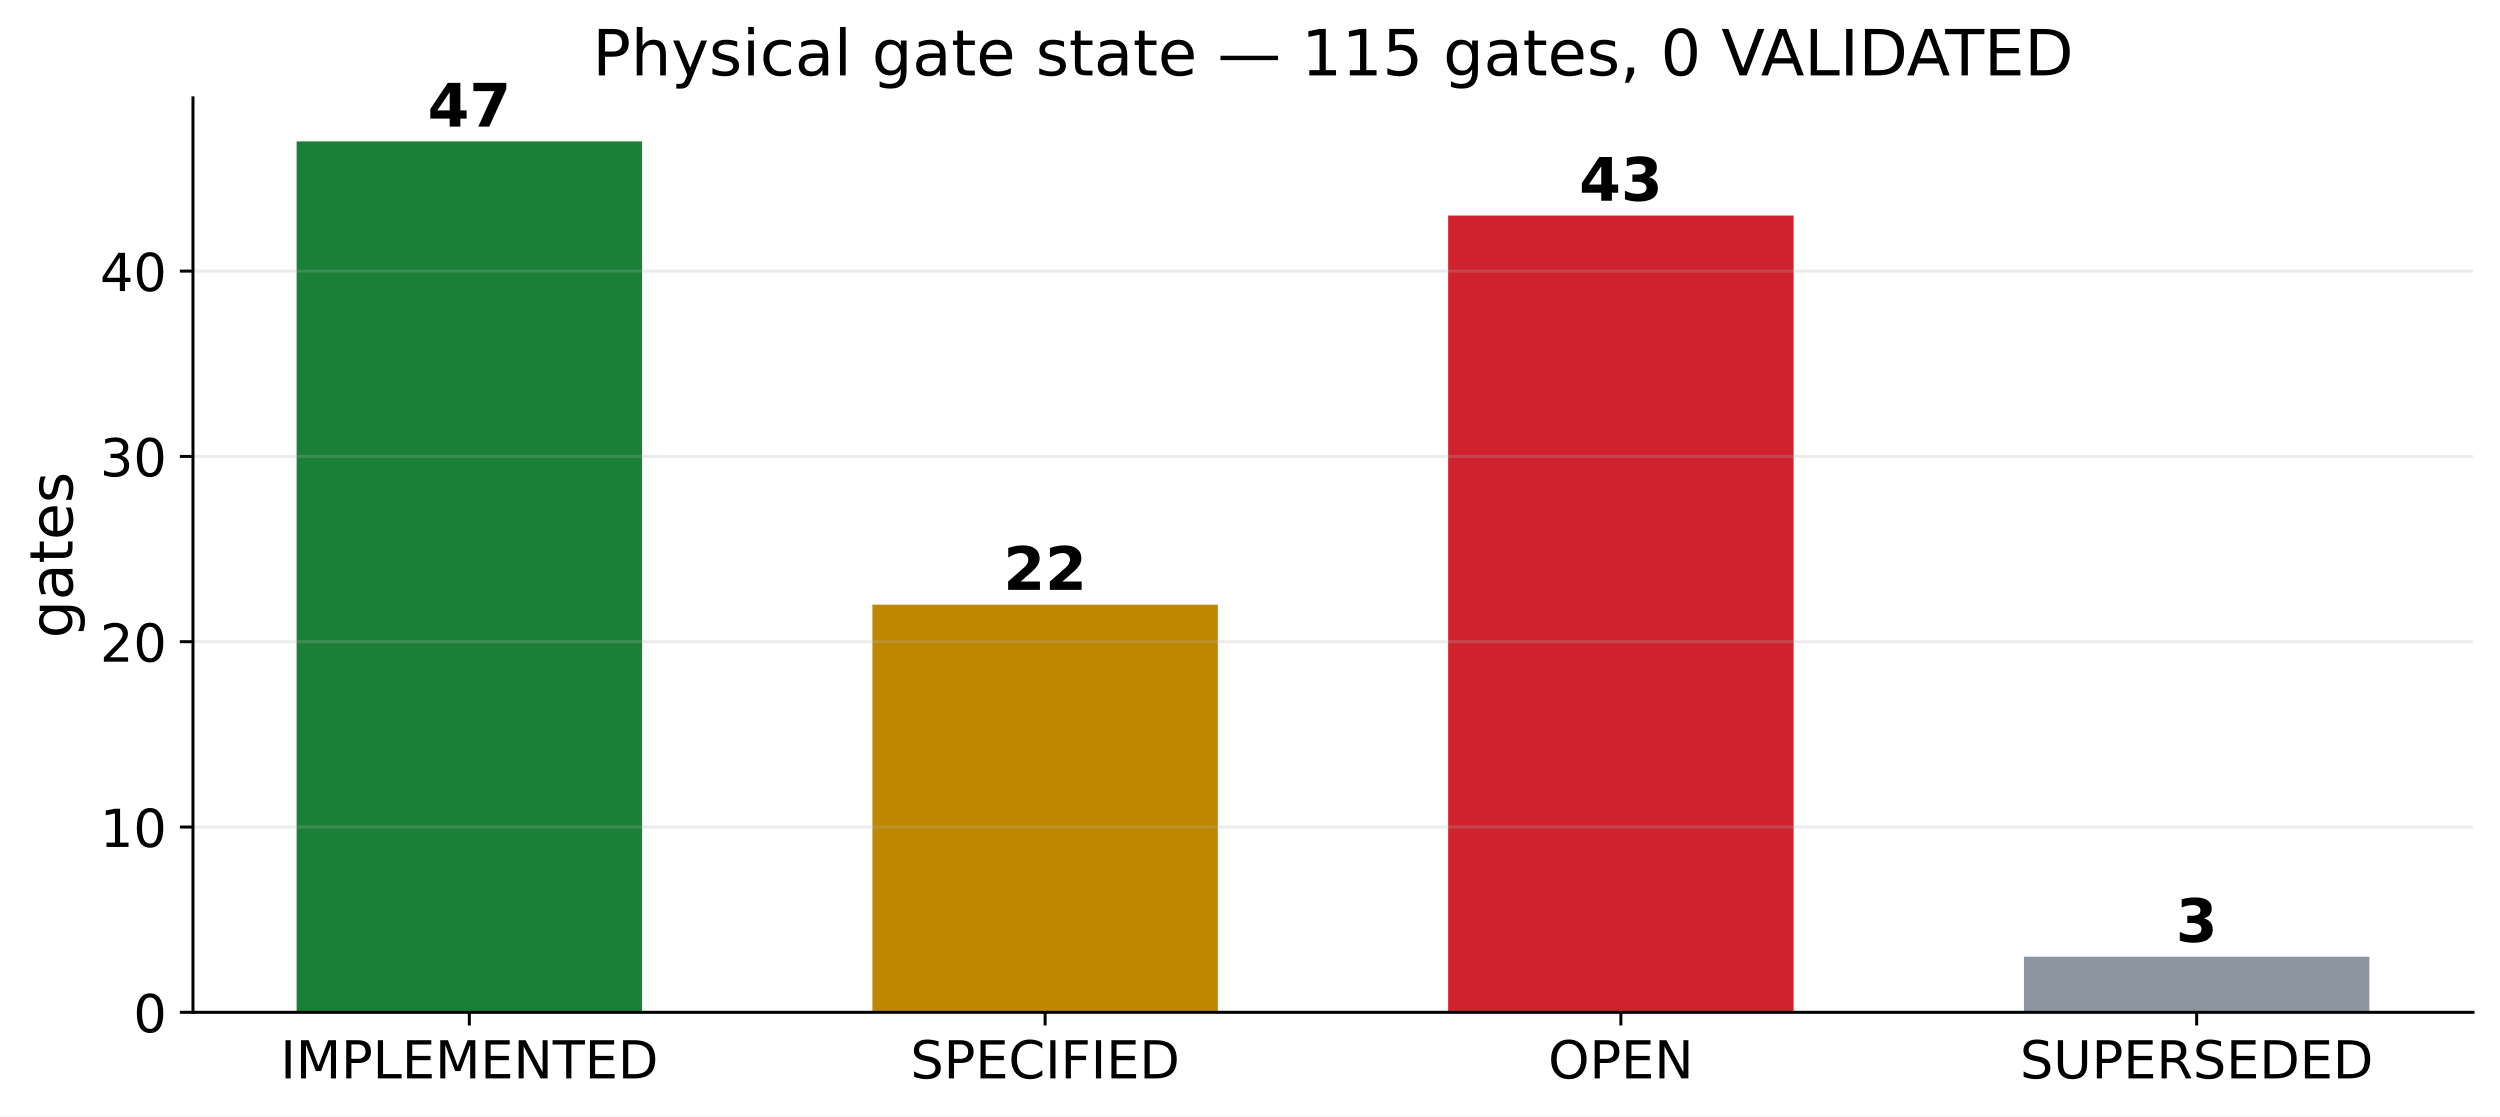
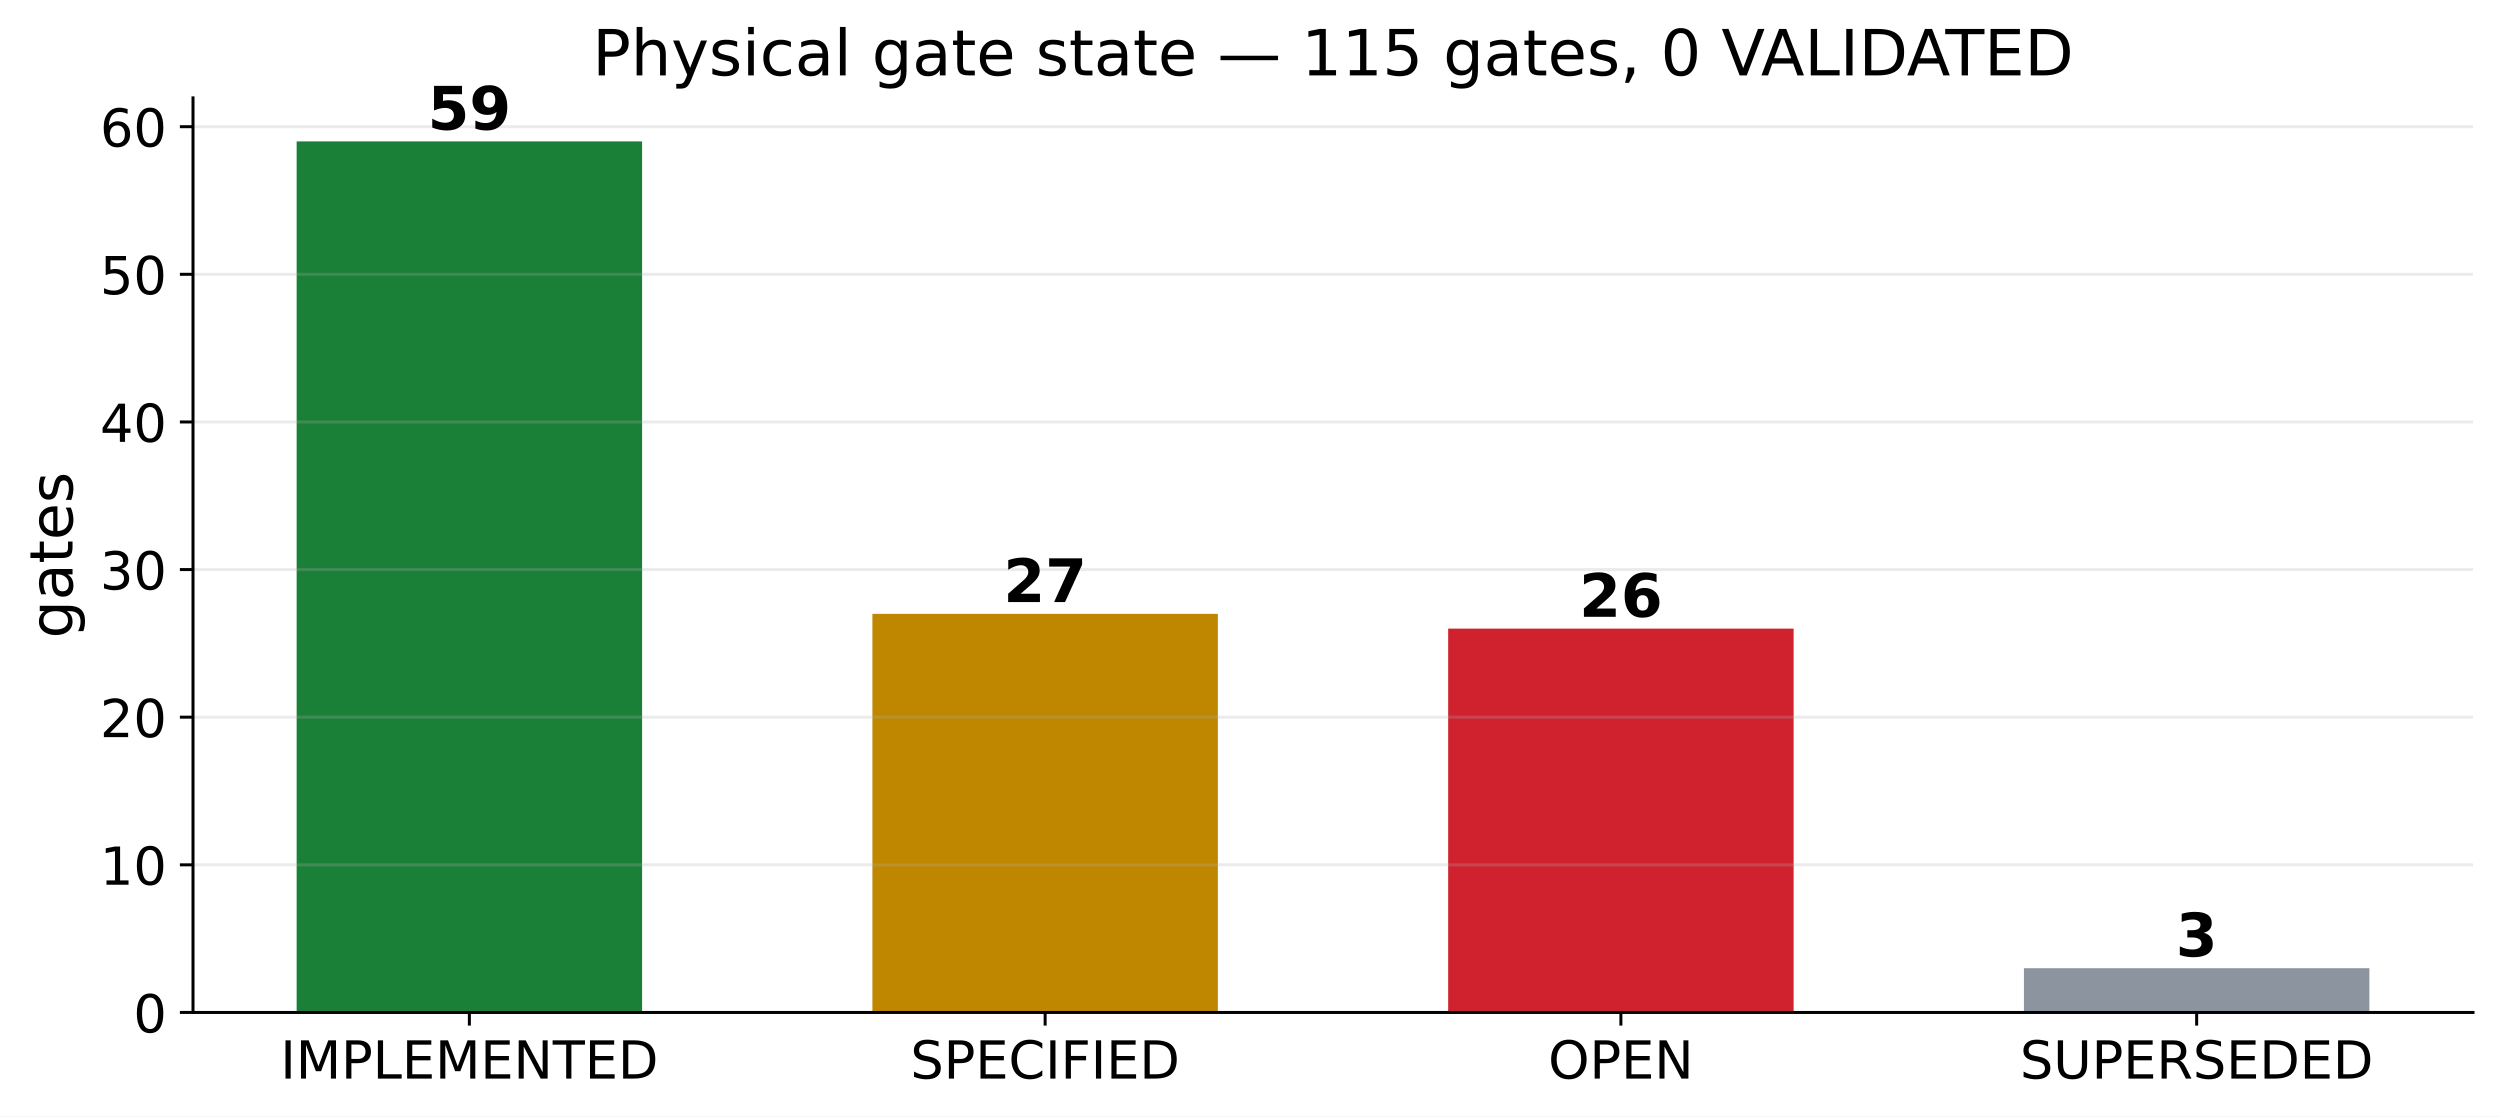
- <svg xmlns="http://www.w3.org/2000/svg" xmlns:xlink="http://www.w3.org/1999/xlink" width="667.17pt" height="297.907pt" viewBox="0 0 667.17 297.907" version="1.1">
+ <svg xmlns="http://www.w3.org/2000/svg" xmlns:xlink="http://www.w3.org/1999/xlink" width="667.08pt" height="297.907pt" viewBox="0 0 667.08 297.907" version="1.1">
  <defs>
    <style type="text/css">*{stroke-linejoin: round; stroke-linecap: butt}</style>
  </defs>
  <g id="figure_1">
    <g id="patch_1">
-       <path d="M 0 297.907  L 667.17 297.907  L 667.17 0  L 0 0  z " style="fill: #ffffff" />
+       <path d="M 0 297.907  L 667.08 297.907  L 667.08 0  L 0 0  z " style="fill: #ffffff" />
    </g>
    <g id="axes_1">
      <g id="patch_2">
-         <path d="M 51.5 270.157  L 659.97 270.157  L 659.97 26.117  L 51.5 26.117  z " style="fill: #ffffff" />
+         <path d="M 51.5 270.157  L 659.88 270.157  L 659.88 26.117  L 51.5 26.117  z " style="fill: #ffffff" />
      </g>
      <g id="patch_3">
-         <path d="M 79.158 270.157  L 171.35 270.157  L 171.35 37.738  L 79.158 37.738  z " clip-path="url(#p3c66d37c14)" style="fill: #1a7f37" />
+         <path d="M 79.154 270.157  L 171.332 270.157  L 171.332 37.738  L 79.154 37.738  z " clip-path="url(#p740a1008fe)" style="fill: #1a7f37" />
      </g>
      <g id="patch_4">
-         <path d="M 232.812 270.157  L 325.004 270.157  L 325.004 161.365  L 232.812 161.365  z " clip-path="url(#p3c66d37c14)" style="fill: #bf8700" />
+         <path d="M 232.785 270.157  L 324.964 270.157  L 324.964 163.796  L 232.785 163.796  z " clip-path="url(#p740a1008fe)" style="fill: #bf8700" />
      </g>
      <g id="patch_5">
-         <path d="M 386.466 270.157  L 478.658 270.157  L 478.658 57.519  L 386.466 57.519  z " clip-path="url(#p3c66d37c14)" style="fill: #cf222e" />
+         <path d="M 386.416 270.157  L 478.595 270.157  L 478.595 167.735  L 386.416 167.735  z " clip-path="url(#p740a1008fe)" style="fill: #cf222e" />
      </g>
      <g id="patch_6">
-         <path d="M 540.12 270.157  L 632.312 270.157  L 632.312 255.322  L 540.12 255.322  z " clip-path="url(#p3c66d37c14)" style="fill: #8c959f" />
+         <path d="M 540.048 270.157  L 632.226 270.157  L 632.226 258.339  L 540.048 258.339  z " clip-path="url(#p740a1008fe)" style="fill: #8c959f" />
      </g>
      <g id="matplotlib.axis_1">
        <g id="xtick_1">
          <g id="line2d_1">
            <defs>
-               <path id="mcf8c2321a4" d="M 0 0  L 0 3.5  " style="stroke: #000000; stroke-width: 0.8" />
+               <path id="m989d7c6d23" d="M 0 0  L 0 3.5  " style="stroke: #000000; stroke-width: 0.8" />
            </defs>
            <g>
-               <use xlink:href="#mcf8c2321a4" x="125.254" y="270.157" style="stroke: #000000; stroke-width: 0.8" />
+               <use xlink:href="#m989d7c6d23" x="125.243" y="270.157" style="stroke: #000000; stroke-width: 0.8" />
            </g>
          </g>
          <g id="text_1">
-             <text style="font-size: 14px; font-family: 'DejaVu Sans', 'Bitstream Vera Sans', 'Computer Modern Sans Serif', 'Lucida Grande', 'Verdana', 'Geneva', 'Lucid', 'Arial', 'Helvetica', 'Avant Garde', sans-serif; text-anchor: middle" x="125.254" y="287.795" transform="rotate(-0 125.2539 287.7952)">IMPLEMENTED</text>
+             <text style="font-size: 14px; font-family: 'DejaVu Sans', 'Bitstream Vera Sans', 'Computer Modern Sans Serif', 'Lucida Grande', 'Verdana', 'Geneva', 'Lucid', 'Arial', 'Helvetica', 'Avant Garde', sans-serif; text-anchor: middle" x="125.243" y="287.795" transform="rotate(-0 125.243 287.7952)">IMPLEMENTED</text>
          </g>
        </g>
        <g id="xtick_2">
          <g id="line2d_2">
            <g>
-               <use xlink:href="#mcf8c2321a4" x="278.908" y="270.157" style="stroke: #000000; stroke-width: 0.8" />
+               <use xlink:href="#m989d7c6d23" x="278.874" y="270.157" style="stroke: #000000; stroke-width: 0.8" />
            </g>
          </g>
          <g id="text_2">
-             <text style="font-size: 14px; font-family: 'DejaVu Sans', 'Bitstream Vera Sans', 'Computer Modern Sans Serif', 'Lucida Grande', 'Verdana', 'Geneva', 'Lucid', 'Arial', 'Helvetica', 'Avant Garde', sans-serif; text-anchor: middle" x="278.908" y="287.795" transform="rotate(-0 278.908 287.7952)">SPECIFIED</text>
+             <text style="font-size: 14px; font-family: 'DejaVu Sans', 'Bitstream Vera Sans', 'Computer Modern Sans Serif', 'Lucida Grande', 'Verdana', 'Geneva', 'Lucid', 'Arial', 'Helvetica', 'Avant Garde', sans-serif; text-anchor: middle" x="278.874" y="287.795" transform="rotate(-0 278.8743 287.7952)">SPECIFIED</text>
          </g>
        </g>
        <g id="xtick_3">
          <g id="line2d_3">
            <g>
-               <use xlink:href="#mcf8c2321a4" x="432.562" y="270.157" style="stroke: #000000; stroke-width: 0.8" />
+               <use xlink:href="#m989d7c6d23" x="432.506" y="270.157" style="stroke: #000000; stroke-width: 0.8" />
            </g>
          </g>
          <g id="text_3">
-             <text style="font-size: 14px; font-family: 'DejaVu Sans', 'Bitstream Vera Sans', 'Computer Modern Sans Serif', 'Lucida Grande', 'Verdana', 'Geneva', 'Lucid', 'Arial', 'Helvetica', 'Avant Garde', sans-serif; text-anchor: middle" x="432.562" y="287.795" transform="rotate(-0 432.562 287.7952)">OPEN</text>
+             <text style="font-size: 14px; font-family: 'DejaVu Sans', 'Bitstream Vera Sans', 'Computer Modern Sans Serif', 'Lucida Grande', 'Verdana', 'Geneva', 'Lucid', 'Arial', 'Helvetica', 'Avant Garde', sans-serif; text-anchor: middle" x="432.506" y="287.795" transform="rotate(-0 432.5057 287.7952)">OPEN</text>
          </g>
        </g>
        <g id="xtick_4">
          <g id="line2d_4">
            <g>
-               <use xlink:href="#mcf8c2321a4" x="586.216" y="270.157" style="stroke: #000000; stroke-width: 0.8" />
+               <use xlink:href="#m989d7c6d23" x="586.137" y="270.157" style="stroke: #000000; stroke-width: 0.8" />
            </g>
          </g>
          <g id="text_4">
-             <text style="font-size: 14px; font-family: 'DejaVu Sans', 'Bitstream Vera Sans', 'Computer Modern Sans Serif', 'Lucida Grande', 'Verdana', 'Geneva', 'Lucid', 'Arial', 'Helvetica', 'Avant Garde', sans-serif; text-anchor: middle" x="586.216" y="287.795" transform="rotate(-0 586.2161 287.7952)">SUPERSEDED</text>
+             <text style="font-size: 14px; font-family: 'DejaVu Sans', 'Bitstream Vera Sans', 'Computer Modern Sans Serif', 'Lucida Grande', 'Verdana', 'Geneva', 'Lucid', 'Arial', 'Helvetica', 'Avant Garde', sans-serif; text-anchor: middle" x="586.137" y="287.795" transform="rotate(-0 586.137 287.7952)">SUPERSEDED</text>
          </g>
        </g>
      </g>
      <g id="matplotlib.axis_2">
        <g id="ytick_1">
          <g id="line2d_5">
-             <path d="M 51.5 270.157  L 659.97 270.157  " clip-path="url(#p3c66d37c14)" style="fill: none; stroke: #b0b0b0; stroke-opacity: 0.25; stroke-width: 0.8; stroke-linecap: square" />
+             <path d="M 51.5 270.157  L 659.88 270.157  " clip-path="url(#p740a1008fe)" style="fill: none; stroke: #b0b0b0; stroke-opacity: 0.25; stroke-width: 0.8; stroke-linecap: square" />
          </g>
          <g id="line2d_6">
            <defs>
-               <path id="m78b66596e9" d="M 0 0  L -3.5 0  " style="stroke: #000000; stroke-width: 0.8" />
+               <path id="m1b28779d68" d="M 0 0  L -3.5 0  " style="stroke: #000000; stroke-width: 0.8" />
            </defs>
            <g>
-               <use xlink:href="#m78b66596e9" x="51.5" y="270.157" style="stroke: #000000; stroke-width: 0.8" />
+               <use xlink:href="#m1b28779d68" x="51.5" y="270.157" style="stroke: #000000; stroke-width: 0.8" />
            </g>
          </g>
          <g id="text_5">
            <text style="font-size: 14px; font-family: 'DejaVu Sans', 'Bitstream Vera Sans', 'Computer Modern Sans Serif', 'Lucida Grande', 'Verdana', 'Geneva', 'Lucid', 'Arial', 'Helvetica', 'Avant Garde', sans-serif; text-anchor: end" x="44.5" y="275.476" transform="rotate(-0 44.5 275.4762)">0</text>
          </g>
        </g>
        <g id="ytick_2">
          <g id="line2d_7">
-             <path d="M 51.5 220.706  L 659.97 220.706  " clip-path="url(#p3c66d37c14)" style="fill: none; stroke: #b0b0b0; stroke-opacity: 0.25; stroke-width: 0.8; stroke-linecap: square" />
+             <path d="M 51.5 230.764  L 659.88 230.764  " clip-path="url(#p740a1008fe)" style="fill: none; stroke: #b0b0b0; stroke-opacity: 0.25; stroke-width: 0.8; stroke-linecap: square" />
          </g>
          <g id="line2d_8">
            <g>
-               <use xlink:href="#m78b66596e9" x="51.5" y="220.706" style="stroke: #000000; stroke-width: 0.8" />
+               <use xlink:href="#m1b28779d68" x="51.5" y="230.764" style="stroke: #000000; stroke-width: 0.8" />
            </g>
          </g>
          <g id="text_6">
-             <text style="font-size: 14px; font-family: 'DejaVu Sans', 'Bitstream Vera Sans', 'Computer Modern Sans Serif', 'Lucida Grande', 'Verdana', 'Geneva', 'Lucid', 'Arial', 'Helvetica', 'Avant Garde', sans-serif; text-anchor: end" x="44.5" y="226.025" transform="rotate(-0 44.5 226.0254)">10</text>
+             <text style="font-size: 14px; font-family: 'DejaVu Sans', 'Bitstream Vera Sans', 'Computer Modern Sans Serif', 'Lucida Grande', 'Verdana', 'Geneva', 'Lucid', 'Arial', 'Helvetica', 'Avant Garde', sans-serif; text-anchor: end" x="44.5" y="236.083" transform="rotate(-0 44.5 236.0832)">10</text>
          </g>
        </g>
        <g id="ytick_3">
          <g id="line2d_9">
-             <path d="M 51.5 171.256  L 659.97 171.256  " clip-path="url(#p3c66d37c14)" style="fill: none; stroke: #b0b0b0; stroke-opacity: 0.25; stroke-width: 0.8; stroke-linecap: square" />
+             <path d="M 51.5 191.371  L 659.88 191.371  " clip-path="url(#p740a1008fe)" style="fill: none; stroke: #b0b0b0; stroke-opacity: 0.25; stroke-width: 0.8; stroke-linecap: square" />
          </g>
          <g id="line2d_10">
            <g>
-               <use xlink:href="#m78b66596e9" x="51.5" y="171.256" style="stroke: #000000; stroke-width: 0.8" />
+               <use xlink:href="#m1b28779d68" x="51.5" y="191.371" style="stroke: #000000; stroke-width: 0.8" />
            </g>
          </g>
          <g id="text_7">
-             <text style="font-size: 14px; font-family: 'DejaVu Sans', 'Bitstream Vera Sans', 'Computer Modern Sans Serif', 'Lucida Grande', 'Verdana', 'Geneva', 'Lucid', 'Arial', 'Helvetica', 'Avant Garde', sans-serif; text-anchor: end" x="44.5" y="176.575" transform="rotate(-0 44.5 176.5745)">20</text>
+             <text style="font-size: 14px; font-family: 'DejaVu Sans', 'Bitstream Vera Sans', 'Computer Modern Sans Serif', 'Lucida Grande', 'Verdana', 'Geneva', 'Lucid', 'Arial', 'Helvetica', 'Avant Garde', sans-serif; text-anchor: end" x="44.5" y="196.69" transform="rotate(-0 44.5 196.6901)">20</text>
          </g>
        </g>
        <g id="ytick_4">
          <g id="line2d_11">
-             <path d="M 51.5 121.805  L 659.97 121.805  " clip-path="url(#p3c66d37c14)" style="fill: none; stroke: #b0b0b0; stroke-opacity: 0.25; stroke-width: 0.8; stroke-linecap: square" />
+             <path d="M 51.5 151.978  L 659.88 151.978  " clip-path="url(#p740a1008fe)" style="fill: none; stroke: #b0b0b0; stroke-opacity: 0.25; stroke-width: 0.8; stroke-linecap: square" />
          </g>
          <g id="line2d_12">
            <g>
-               <use xlink:href="#m78b66596e9" x="51.5" y="121.805" style="stroke: #000000; stroke-width: 0.8" />
+               <use xlink:href="#m1b28779d68" x="51.5" y="151.978" style="stroke: #000000; stroke-width: 0.8" />
            </g>
          </g>
          <g id="text_8">
-             <text style="font-size: 14px; font-family: 'DejaVu Sans', 'Bitstream Vera Sans', 'Computer Modern Sans Serif', 'Lucida Grande', 'Verdana', 'Geneva', 'Lucid', 'Arial', 'Helvetica', 'Avant Garde', sans-serif; text-anchor: end" x="44.5" y="127.124" transform="rotate(-0 44.5 127.1237)">30</text>
+             <text style="font-size: 14px; font-family: 'DejaVu Sans', 'Bitstream Vera Sans', 'Computer Modern Sans Serif', 'Lucida Grande', 'Verdana', 'Geneva', 'Lucid', 'Arial', 'Helvetica', 'Avant Garde', sans-serif; text-anchor: end" x="44.5" y="157.297" transform="rotate(-0 44.5 157.2971)">30</text>
          </g>
        </g>
        <g id="ytick_5">
          <g id="line2d_13">
-             <path d="M 51.5 72.354  L 659.97 72.354  " clip-path="url(#p3c66d37c14)" style="fill: none; stroke: #b0b0b0; stroke-opacity: 0.25; stroke-width: 0.8; stroke-linecap: square" />
+             <path d="M 51.5 112.585  L 659.88 112.585  " clip-path="url(#p740a1008fe)" style="fill: none; stroke: #b0b0b0; stroke-opacity: 0.25; stroke-width: 0.8; stroke-linecap: square" />
          </g>
          <g id="line2d_14">
            <g>
-               <use xlink:href="#m78b66596e9" x="51.5" y="72.354" style="stroke: #000000; stroke-width: 0.8" />
+               <use xlink:href="#m1b28779d68" x="51.5" y="112.585" style="stroke: #000000; stroke-width: 0.8" />
            </g>
          </g>
          <g id="text_9">
-             <text style="font-size: 14px; font-family: 'DejaVu Sans', 'Bitstream Vera Sans', 'Computer Modern Sans Serif', 'Lucida Grande', 'Verdana', 'Geneva', 'Lucid', 'Arial', 'Helvetica', 'Avant Garde', sans-serif; text-anchor: end" x="44.5" y="77.673" transform="rotate(-0 44.5 77.6728)">40</text>
+             <text style="font-size: 14px; font-family: 'DejaVu Sans', 'Bitstream Vera Sans', 'Computer Modern Sans Serif', 'Lucida Grande', 'Verdana', 'Geneva', 'Lucid', 'Arial', 'Helvetica', 'Avant Garde', sans-serif; text-anchor: end" x="44.5" y="117.904" transform="rotate(-0 44.5 117.904)">40</text>
          </g>
        </g>
-         <g id="text_10">
+         <g id="ytick_6">
+           <g id="line2d_15">
+             <path d="M 51.5 73.192  L 659.88 73.192  " clip-path="url(#p740a1008fe)" style="fill: none; stroke: #b0b0b0; stroke-opacity: 0.25; stroke-width: 0.8; stroke-linecap: square" />
+           </g>
+           <g id="line2d_16">
+             <g>
+               <use xlink:href="#m1b28779d68" x="51.5" y="73.192" style="stroke: #000000; stroke-width: 0.8" />
+             </g>
+           </g>
+           <g id="text_10">
+             <text style="font-size: 14px; font-family: 'DejaVu Sans', 'Bitstream Vera Sans', 'Computer Modern Sans Serif', 'Lucida Grande', 'Verdana', 'Geneva', 'Lucid', 'Arial', 'Helvetica', 'Avant Garde', sans-serif; text-anchor: end" x="44.5" y="78.511" transform="rotate(-0 44.5 78.51095)">50</text>
+           </g>
+         </g>
+         <g id="ytick_7">
+           <g id="line2d_17">
+             <path d="M 51.5 33.799  L 659.88 33.799  " clip-path="url(#p740a1008fe)" style="fill: none; stroke: #b0b0b0; stroke-opacity: 0.25; stroke-width: 0.8; stroke-linecap: square" />
+           </g>
+           <g id="line2d_18">
+             <g>
+               <use xlink:href="#m1b28779d68" x="51.5" y="33.799" style="stroke: #000000; stroke-width: 0.8" />
+             </g>
+           </g>
+           <g id="text_11">
+             <text style="font-size: 14px; font-family: 'DejaVu Sans', 'Bitstream Vera Sans', 'Computer Modern Sans Serif', 'Lucida Grande', 'Verdana', 'Geneva', 'Lucid', 'Arial', 'Helvetica', 'Avant Garde', sans-serif; text-anchor: end" x="44.5" y="39.118" transform="rotate(-0 44.5 39.1179)">60</text>
+           </g>
+         </g>
+         <g id="text_12">
          <text style="font-size: 16px; font-family: 'DejaVu Sans', 'Bitstream Vera Sans', 'Computer Modern Sans Serif', 'Lucida Grande', 'Verdana', 'Geneva', 'Lucid', 'Arial', 'Helvetica', 'Avant Garde', sans-serif; text-anchor: middle" x="19.358" y="148.137" transform="rotate(-90 19.3575 148.1373)">gates</text>
        </g>
      </g>
      <g id="patch_7">
        <path d="M 51.5 270.157  L 51.5 26.117  " style="fill: none; stroke: #000000; stroke-width: 0.8; stroke-linejoin: miter; stroke-linecap: square" />
      </g>
      <g id="patch_8">
-         <path d="M 51.5 270.157  L 659.97 270.157  " style="fill: none; stroke: #000000; stroke-width: 0.8; stroke-linejoin: miter; stroke-linecap: square" />
-       </g>
-       <g id="text_11">
-         <text style="font-weight: 700; font-size: 16px; font-family: 'DejaVu Sans', 'Bitstream Vera Sans', 'Computer Modern Sans Serif', 'Lucida Grande', 'Verdana', 'Geneva', 'Lucid', 'Arial', 'Helvetica', 'Avant Garde', sans-serif; text-anchor: middle" x="125.254" y="33.782" transform="rotate(-0 125.2539 33.78223)">47</text>
-       </g>
-       <g id="text_12">
-         <text style="font-weight: 700; font-size: 16px; font-family: 'DejaVu Sans', 'Bitstream Vera Sans', 'Computer Modern Sans Serif', 'Lucida Grande', 'Verdana', 'Geneva', 'Lucid', 'Arial', 'Helvetica', 'Avant Garde', sans-serif; text-anchor: middle" x="278.908" y="157.409" transform="rotate(-0 278.908 157.4094)">22</text>
+         <path d="M 51.5 270.157  L 659.88 270.157  " style="fill: none; stroke: #000000; stroke-width: 0.8; stroke-linejoin: miter; stroke-linecap: square" />
      </g>
      <g id="text_13">
-         <text style="font-weight: 700; font-size: 16px; font-family: 'DejaVu Sans', 'Bitstream Vera Sans', 'Computer Modern Sans Serif', 'Lucida Grande', 'Verdana', 'Geneva', 'Lucid', 'Arial', 'Helvetica', 'Avant Garde', sans-serif; text-anchor: middle" x="432.562" y="53.563" transform="rotate(-0 432.562 53.56257)">43</text>
+         <text style="font-weight: 700; font-size: 16px; font-family: 'DejaVu Sans', 'Bitstream Vera Sans', 'Computer Modern Sans Serif', 'Lucida Grande', 'Verdana', 'Geneva', 'Lucid', 'Arial', 'Helvetica', 'Avant Garde', sans-serif; text-anchor: middle" x="125.243" y="34.587" transform="rotate(-0 125.243 34.58685)">59</text>
      </g>
      <g id="text_14">
-         <text style="font-weight: 700; font-size: 16px; font-family: 'DejaVu Sans', 'Bitstream Vera Sans', 'Computer Modern Sans Serif', 'Lucida Grande', 'Verdana', 'Geneva', 'Lucid', 'Arial', 'Helvetica', 'Avant Garde', sans-serif; text-anchor: middle" x="586.216" y="251.366" transform="rotate(-0 586.2161 251.366)">3</text>
+         <text style="font-weight: 700; font-size: 16px; font-family: 'DejaVu Sans', 'Bitstream Vera Sans', 'Computer Modern Sans Serif', 'Lucida Grande', 'Verdana', 'Geneva', 'Lucid', 'Arial', 'Helvetica', 'Avant Garde', sans-serif; text-anchor: middle" x="278.874" y="160.645" transform="rotate(-0 278.8743 160.6446)">27</text>
      </g>
      <g id="text_15">
-         <text style="font-size: 17px; font-family: 'DejaVu Sans', 'Bitstream Vera Sans', 'Computer Modern Sans Serif', 'Lucida Grande', 'Verdana', 'Geneva', 'Lucid', 'Arial', 'Helvetica', 'Avant Garde', sans-serif; text-anchor: middle" x="355.735" y="20.117" transform="rotate(-0 355.735 20.11734)">Physical gate state — 115 gates, 0 VALIDATED</text>
+         <text style="font-weight: 700; font-size: 16px; font-family: 'DejaVu Sans', 'Bitstream Vera Sans', 'Computer Modern Sans Serif', 'Lucida Grande', 'Verdana', 'Geneva', 'Lucid', 'Arial', 'Helvetica', 'Avant Garde', sans-serif; text-anchor: middle" x="432.506" y="164.584" transform="rotate(-0 432.5057 164.5839)">26</text>
+       </g>
+       <g id="text_16">
+         <text style="font-weight: 700; font-size: 16px; font-family: 'DejaVu Sans', 'Bitstream Vera Sans', 'Computer Modern Sans Serif', 'Lucida Grande', 'Verdana', 'Geneva', 'Lucid', 'Arial', 'Helvetica', 'Avant Garde', sans-serif; text-anchor: middle" x="586.137" y="255.188" transform="rotate(-0 586.137 255.188)">3</text>
+       </g>
+       <g id="text_17">
+         <text style="font-size: 17px; font-family: 'DejaVu Sans', 'Bitstream Vera Sans', 'Computer Modern Sans Serif', 'Lucida Grande', 'Verdana', 'Geneva', 'Lucid', 'Arial', 'Helvetica', 'Avant Garde', sans-serif; text-anchor: middle" x="355.69" y="20.117" transform="rotate(-0 355.69 20.11734)">Physical gate state — 115 gates, 0 VALIDATED</text>
      </g>
    </g>
  </g>
  <defs>
-     <clipPath id="p3c66d37c14">
-       <rect x="51.5" y="26.117" width="608.47" height="244.04" />
+     <clipPath id="p740a1008fe">
+       <rect x="51.5" y="26.117" width="608.38" height="244.04" />
    </clipPath>
  </defs>
</svg>
